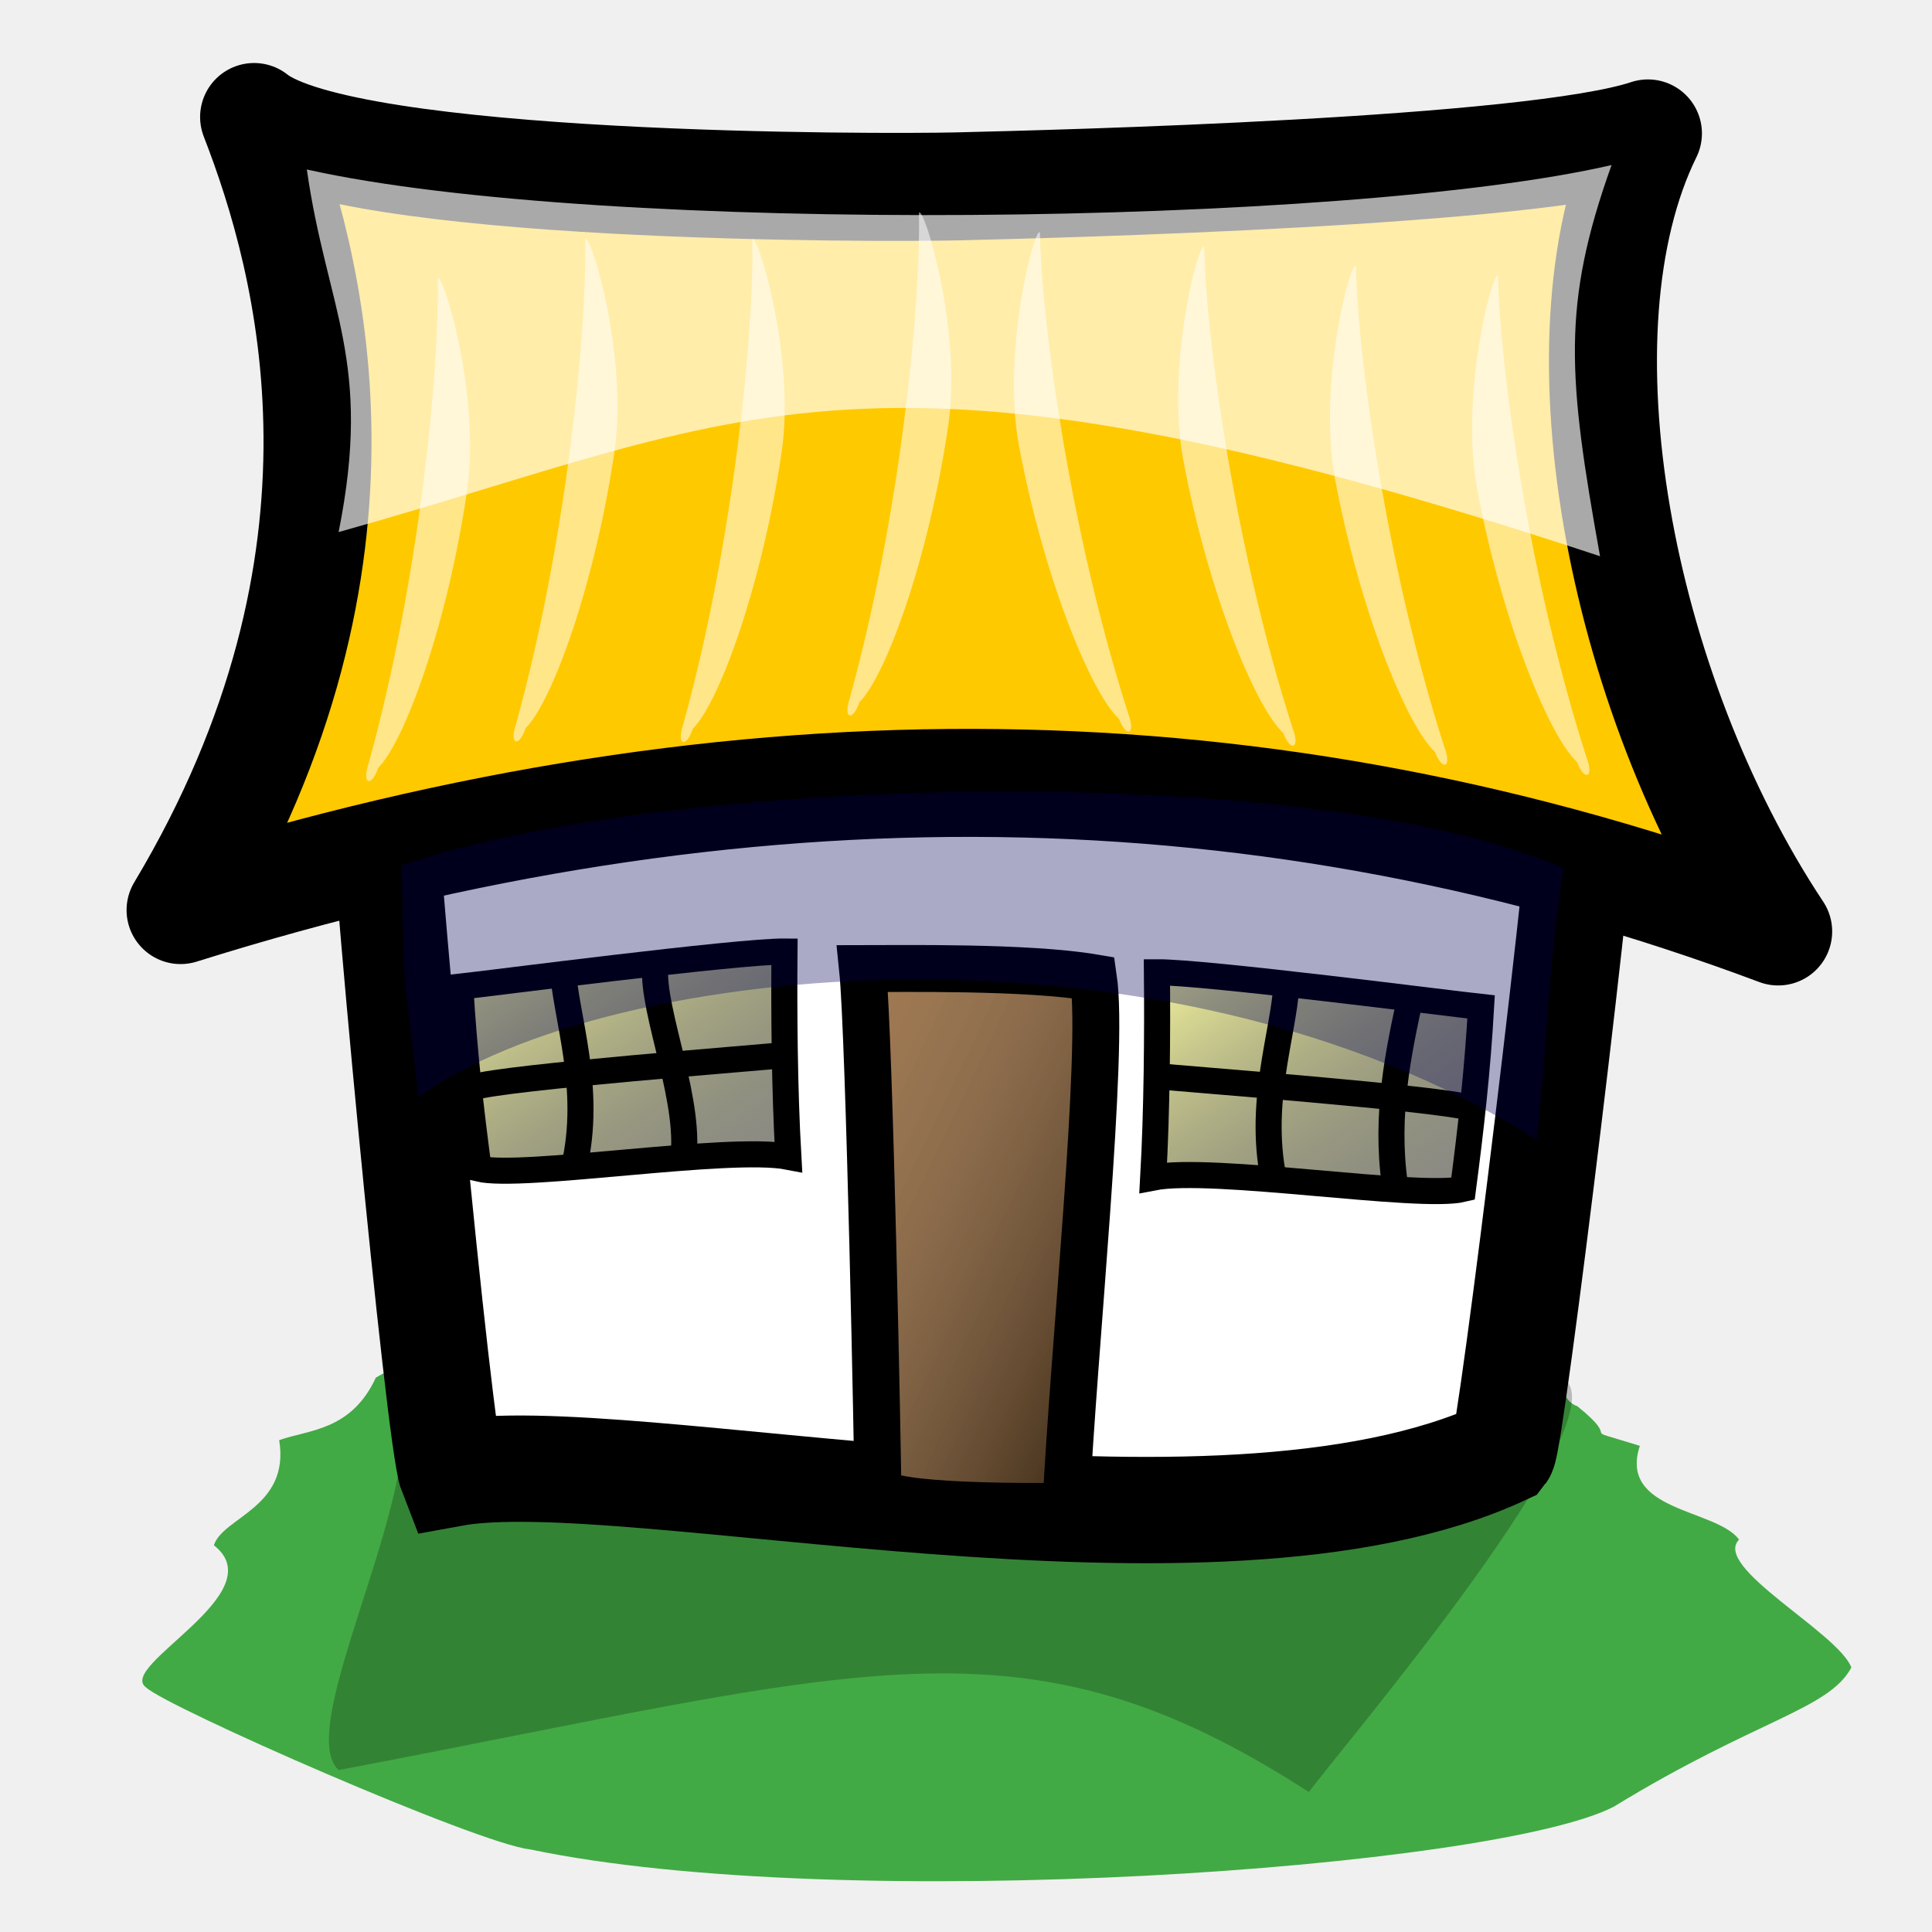
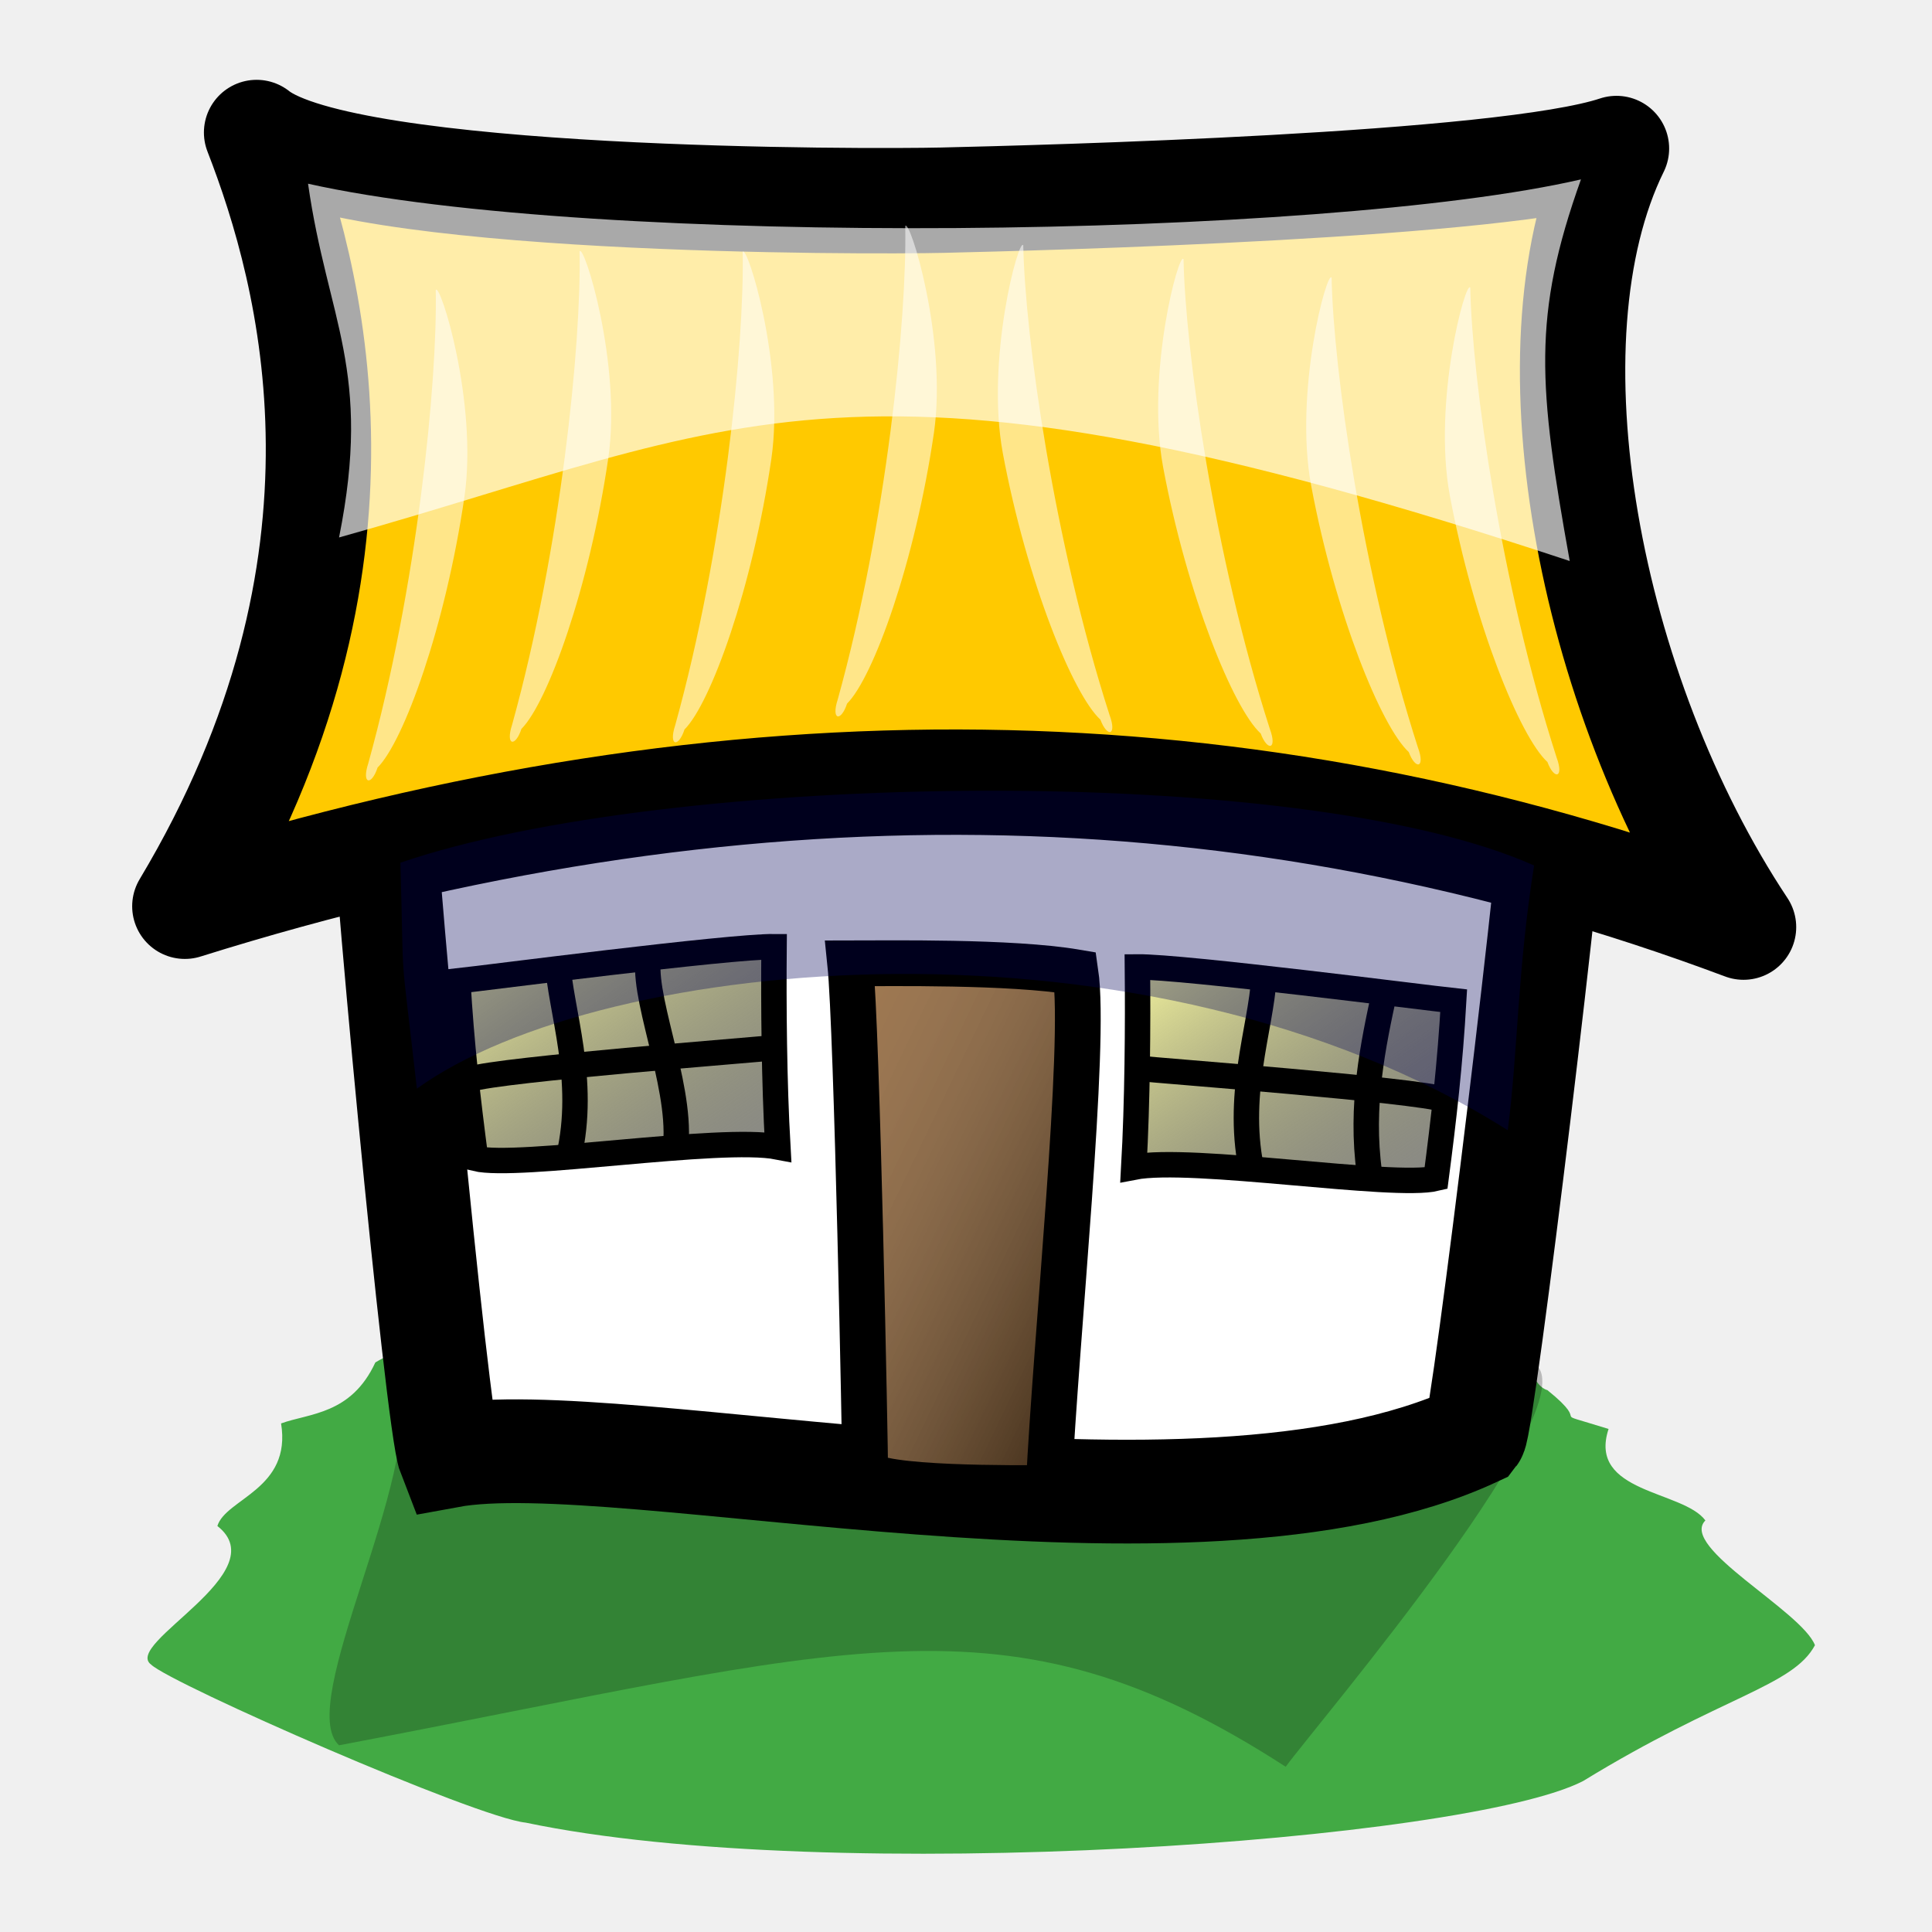
<svg xmlns="http://www.w3.org/2000/svg" xmlns:xlink="http://www.w3.org/1999/xlink" height="400" id="svg32" style="fill:#000000;fill-opacity:0.5;stroke:none" width="400" version="1.0">
  <defs id="defs34">
    <linearGradient id="linearGradient60">
      <stop id="stop61" offset="0" style="stop-color:#ffffb2;stop-opacity:0.961;" />
      <stop id="stop62" offset="1" style="stop-color:#000000;stop-opacity:0.459;" />
    </linearGradient>
    <linearGradient id="linearGradient57">
      <stop id="stop58" offset="0" style="stop-color:#ffff9f;stop-opacity:0.961;" />
      <stop id="stop59" offset="1" style="stop-color:#000000;stop-opacity:0.459;" />
    </linearGradient>
    <linearGradient id="linearGradient129">
      <stop id="stop130" offset="0" style="stop-color:#ffffff;stop-opacity:0.271;" />
      <stop id="stop131" offset="1" style="stop-color:#000000;stop-opacity:0.678;" />
    </linearGradient>
    <linearGradient id="linearGradient132" x1="263.777" x2="360.865" xlink:href="#linearGradient129" y1="143.785" y2="240.874" gradientTransform="scale(0.692146,1.444783)" gradientUnits="userSpaceOnUse" />
    <linearGradient id="linearGradient142" x1="211.921" x2="282.526" xlink:href="#linearGradient57" y1="253.853" y2="324.457" gradientTransform="scale(1.202247,0.831776)" gradientUnits="userSpaceOnUse" />
    <linearGradient id="linearGradient48" x1="0" x2="1" xlink:href="#linearGradient129" y1="0" y2="1" />
    <linearGradient id="linearGradient49" x1="73.753" x2="144.425" xlink:href="#linearGradient57" y1="247.722" y2="318.394" gradientTransform="scale(1.201518,0.83228)" gradientUnits="userSpaceOnUse" />
    <linearGradient id="linearGradient50" x1="0.451" x2="0.408" xlink:href="#linearGradient129" y1="0.429" y2="0.474" />
    <linearGradient id="linearGradient53" x1="-0.337" x2="0.467" xlink:href="#linearGradient129" y1="0.549" y2="0.56" />
    <linearGradient id="linearGradient54" x1="1.095" x2="0.413" xlink:href="#linearGradient129" y1="0.125" y2="0.812" />
  </defs>
  <path d="" id="path68" style="font-size:12px;fill:#7f7f7f;fill-opacity:1;fill-rule:evenodd;stroke:black;stroke-width:0.997" />
  <path d="" id="path47" style="font-size:12px;fill:#7f7f7f;fill-opacity:1;fill-rule:evenodd;stroke:black;stroke-width:0.997" />
-   <g id="g3199" transform="matrix(0.863315,0,0,0.863315,16.10505,16.30996)">
+   <g id="g3199" transform="matrix(0.842274,0,0,0.842274,17.5117,19.71181)">
    <path style="fill:#42aa44;fill-opacity:1;fill-rule:evenodd;stroke:none;stroke-width:1px;stroke-linecap:butt;stroke-linejoin:miter;stroke-opacity:1" id="path19" d="M 48.301,326.486 C 50.944,342.691 34.714,344.944 32.644,351.701 C 47.275,363.166 9.278,380.638 16.36,385.775 C 21.388,390.562 96.142,423.344 108.428,424.619 C 183.661,440.408 339.783,429.123 368.349,414.397 C 402.581,393.43 419.892,391.157 425.341,381.005 C 422.115,372.586 391.855,356.878 398.411,350.338 C 392.949,342.909 369.404,343.679 374.611,327.849 C 358.11,322.719 371.388,327.816 359.579,318.308 C 355.168,317.108 354.018,306.723 349.558,306.723 C 309.33,277.341 113.032,286.961 71.475,311.494 C 65.547,324.321 55.227,323.974 48.301,326.486 z " />
    <path style="fill:black;fill-opacity:0.227;fill-rule:evenodd;stroke:none;stroke-width:1px;stroke-linecap:butt;stroke-linejoin:miter;stroke-opacity:1" id="path20" d="M 77.344,316.734 C 83.188,339.553 51.587,395.654 62.552,405.605 C 188.054,381.814 226.193,366.202 295.241,410.883 C 303.196,400.055 372.185,319.253 355.838,311.456 C 308.139,292.219 177.962,302.463 77.344,316.734 z " />
    <path style="font-size:12px;fill:white;fill-opacity:1;fill-rule:evenodd;stroke:black;stroke-width:25.5;stroke-miterlimit:4;stroke-dasharray:none" id="path77" d="M 72.554,159.373 C 72.554,177.918 86.6,326.572 89.693,334.47 C 131.546,326.774 272.426,361.507 341.746,329.32 C 343.739,326.775 361.91,177.468 361.91,161.947 C 365.463,149.471 75.966,155.511 72.554,159.373 z " />
    <path style="font-size:12px;fill:#ffc900;fill-opacity:1;fill-rule:evenodd;stroke:black;stroke-width:25.9;stroke-linejoin:round;stroke-miterlimit:4;stroke-dasharray:none" id="path48" d="M 42.284,9.168 C 55.839,44.064 75.155,114.995 24.649,199.362 C 159.198,157.173 285.379,158.619 407.785,204.491 C 369.45,146.704 353.291,60.398 376.551,13.104 C 348.751,22.378 234.623,25.244 210.875,25.805 C 192.642,26.235 64.142,26.528 42.284,9.168 z " />
    <path style="fill:white;fill-opacity:0.538;fill-rule:evenodd;stroke:none;stroke-width:1px;stroke-linecap:butt;stroke-linejoin:miter;stroke-opacity:1" id="path49" d="M 86.318,47.903 C 86.769,70.496 81.727,121.032 69.73,164.244 C 68.043,169.414 70.533,169.829 72.02,165.275 C 78.471,158.837 88.722,130.564 93.381,98.668 C 96.701,75.508 87.329,45.713 86.318,47.903 z " />
    <path style="fill:white;fill-opacity:0.538;fill-rule:evenodd;stroke:none;stroke-width:1px;stroke-linecap:butt;stroke-linejoin:miter;stroke-opacity:1" id="path50" d="M 121.677,38.399 C 122.128,60.991 117.086,111.527 105.089,154.739 C 103.402,159.909 105.892,160.325 107.379,155.77 C 113.83,149.332 124.081,121.059 128.74,89.163 C 132.06,66.004 122.688,36.208 121.677,38.399 z " />
    <path style="fill:white;fill-opacity:0.538;fill-rule:evenodd;stroke:none;stroke-width:1px;stroke-linecap:butt;stroke-linejoin:miter;stroke-opacity:1" id="path51" d="M 161.767,38.536 C 162.217,61.128 157.175,111.665 145.178,154.877 C 143.491,160.046 145.981,160.462 147.468,155.907 C 153.919,149.47 164.171,121.197 168.829,89.3 C 172.149,66.141 162.777,36.346 161.767,38.536 z " />
    <path style="fill:white;fill-opacity:0.538;fill-rule:evenodd;stroke:none;stroke-width:1px;stroke-linecap:butt;stroke-linejoin:miter;stroke-opacity:1" id="path52" d="M 201.726,32.173 C 202.177,54.766 197.134,105.302 185.138,148.514 C 183.451,153.684 185.941,154.1 187.428,149.545 C 193.878,143.107 204.13,114.834 208.788,82.938 C 212.109,59.778 202.736,29.983 201.726,32.173 z " />
    <path style="fill:white;fill-opacity:0.538;fill-rule:evenodd;stroke:none;stroke-width:1px;stroke-linecap:butt;stroke-linejoin:miter;stroke-opacity:1" id="path53" d="M 230.736,36.907 C 231.186,59.499 238.24,109.75 251.948,152.355 C 253.84,157.44 251.369,157.973 249.701,153.493 C 243,147.365 231.631,119.603 225.705,87.957 C 221.464,64.976 229.639,34.766 230.736,36.907 z " />
    <path style="fill:white;fill-opacity:0.538;fill-rule:evenodd;stroke:none;stroke-width:1px;stroke-linecap:butt;stroke-linejoin:miter;stroke-opacity:1" id="path54" d="M 270.133,40.311 C 270.584,62.903 277.637,113.154 291.346,155.759 C 293.237,160.844 290.766,161.377 289.099,156.897 C 282.397,150.769 271.028,123.007 265.102,91.361 C 260.861,68.38 269.037,38.17 270.133,40.311 z " />
    <path style="fill:white;fill-opacity:0.538;fill-rule:evenodd;stroke:none;stroke-width:1px;stroke-linecap:butt;stroke-linejoin:miter;stroke-opacity:1" id="path55" d="M 306.53,44.869 C 306.98,67.461 314.033,117.712 327.742,160.317 C 329.634,165.402 327.163,165.935 325.495,161.455 C 318.794,155.327 307.425,127.566 301.498,95.919 C 297.258,72.938 305.433,42.729 306.53,44.869 z " />
    <path style="fill:white;fill-opacity:0.538;fill-rule:evenodd;stroke:none;stroke-width:1px;stroke-linecap:butt;stroke-linejoin:miter;stroke-opacity:1" id="path56" d="M 340.614,47.316 C 341.065,69.909 348.118,120.159 361.826,162.764 C 363.718,167.85 361.247,168.382 359.579,163.902 C 352.878,157.775 341.509,130.013 335.583,98.366 C 331.342,75.385 339.517,45.176 340.614,47.316 z " />
    <path style="font-size:12px;fill:#7f470e;fill-opacity:1;fill-rule:evenodd;stroke:none;stroke-width:10.963" id="path58" d="M 189.361,338.491 C 189.361,332.72 186.407,229.707 184.717,213.404 C 193.796,213.404 226.139,211.881 240.093,215.574 C 242.751,233.577 234.456,305.713 234.456,342.373 C 227.382,342.373 191.867,342.803 189.361,338.491 z " />
    <path style="font-size:12px;fill:url(#linearGradient142);fill-opacity:1;fill-rule:evenodd;stroke:black;stroke-width:6.25;stroke-dasharray:none" id="path59" d="M 257.907,263.495 C 272.162,260.711 321.685,268.786 332.193,266.251 C 334.12,251.544 335.654,238.07 336.541,222.592 C 329.656,221.855 270.111,214.187 258.798,214.274 C 258.934,228.564 258.815,247.381 257.907,263.495 z " />
    <path style="font-size:12px;fill:none;fill-opacity:1;fill-rule:evenodd;stroke:black;stroke-width:6.25;stroke-dasharray:none" id="path60" d="M 289.89,216.927 C 289.187,229.398 282.652,246.242 287.155,265.421" />
    <path style="font-size:12px;fill:none;fill-opacity:1;fill-rule:evenodd;stroke:black;stroke-width:6.25;stroke-dasharray:none" id="path63" d="M 319.687,219.806 C 316.677,233.566 313.546,248.468 315.819,264.862" />
    <path style="font-size:12px;fill:none;fill-opacity:1;fill-rule:evenodd;stroke:black;stroke-width:6.25;stroke-dasharray:none" id="path64" d="M 258.454,239.15 C 265.322,239.885 326.734,244.466 334.414,246.893" />
    <path style="font-size:12px;fill:url(#linearGradient49);fill-opacity:1;fill-rule:evenodd;stroke:black;stroke-width:6.25;stroke-dasharray:none" id="path67" d="M 170.405,258.519 C 156.147,255.755 106.63,263.897 96.12,261.377 C 94.183,246.673 92.639,233.201 91.741,217.724 C 98.625,216.978 158.165,209.228 169.478,209.3 C 169.352,223.59 169.484,242.407 170.405,258.519 z " />
    <path style="font-size:12px;fill:none;fill-opacity:1;fill-rule:evenodd;stroke:black;stroke-width:6.25;stroke-dasharray:none" id="path69" d="M 116.223,212.594 C 116.935,225.064 123.482,241.899 118.993,261.084" />
    <path style="font-size:12px;fill:none;fill-opacity:1;fill-rule:evenodd;stroke:black;stroke-width:6.25;stroke-dasharray:none" id="path70" d="M 138.495,212.803 C 137.522,223.797 147.768,246.204 144.961,260.604" />
    <path style="font-size:12px;fill:none;fill-opacity:1;fill-rule:evenodd;stroke:black;stroke-width:6.25;stroke-dasharray:none" id="path73" d="M 170.768,234.015 C 163.9,234.76 102.492,239.424 94.813,241.862" />
    <path style="font-size:12px;fill:url(#linearGradient132);fill-opacity:1;fill-rule:evenodd;stroke:black;stroke-width:11.25;stroke-dasharray:none" id="path76" d="M 191.884,338.491 C 191.884,332.72 189.887,229.707 188.197,213.404 C 197.276,213.404 227.705,212.883 243.573,215.574 C 246.231,233.577 238.892,303.709 236.978,342.373 C 229.904,342.373 194.389,342.803 191.884,338.491 z " />
    <path style="fill:white;fill-opacity:0.663;fill-rule:evenodd;stroke:none;stroke-width:1px;stroke-linecap:butt;stroke-linejoin:miter;stroke-opacity:1" id="path78" d="M 54.93,21.754 C 125.868,37.616 304.549,35.317 367.826,20.694 C 355.812,54.282 357.331,71.411 365.063,114.501 C 188.312,56.002 161.317,81.154 62.551,108.71 C 70.787,67.575 59.715,55.373 54.93,21.754 z " />
    <path style="fill:#000059;fill-opacity:0.335;fill-rule:evenodd;stroke:none;stroke-width:1px;stroke-linecap:butt;stroke-linejoin:miter;stroke-opacity:1" id="path190" d="M 77.633,188.659 C 143.525,166.094 299.032,163.817 356.307,189.341 C 352.21,214.913 352.321,235.38 349.832,254.421 C 261.37,198.667 127.477,211.157 81.685,244.202 C 77.309,205.812 78.589,222.277 77.633,188.659 z " />
  </g>
</svg>
